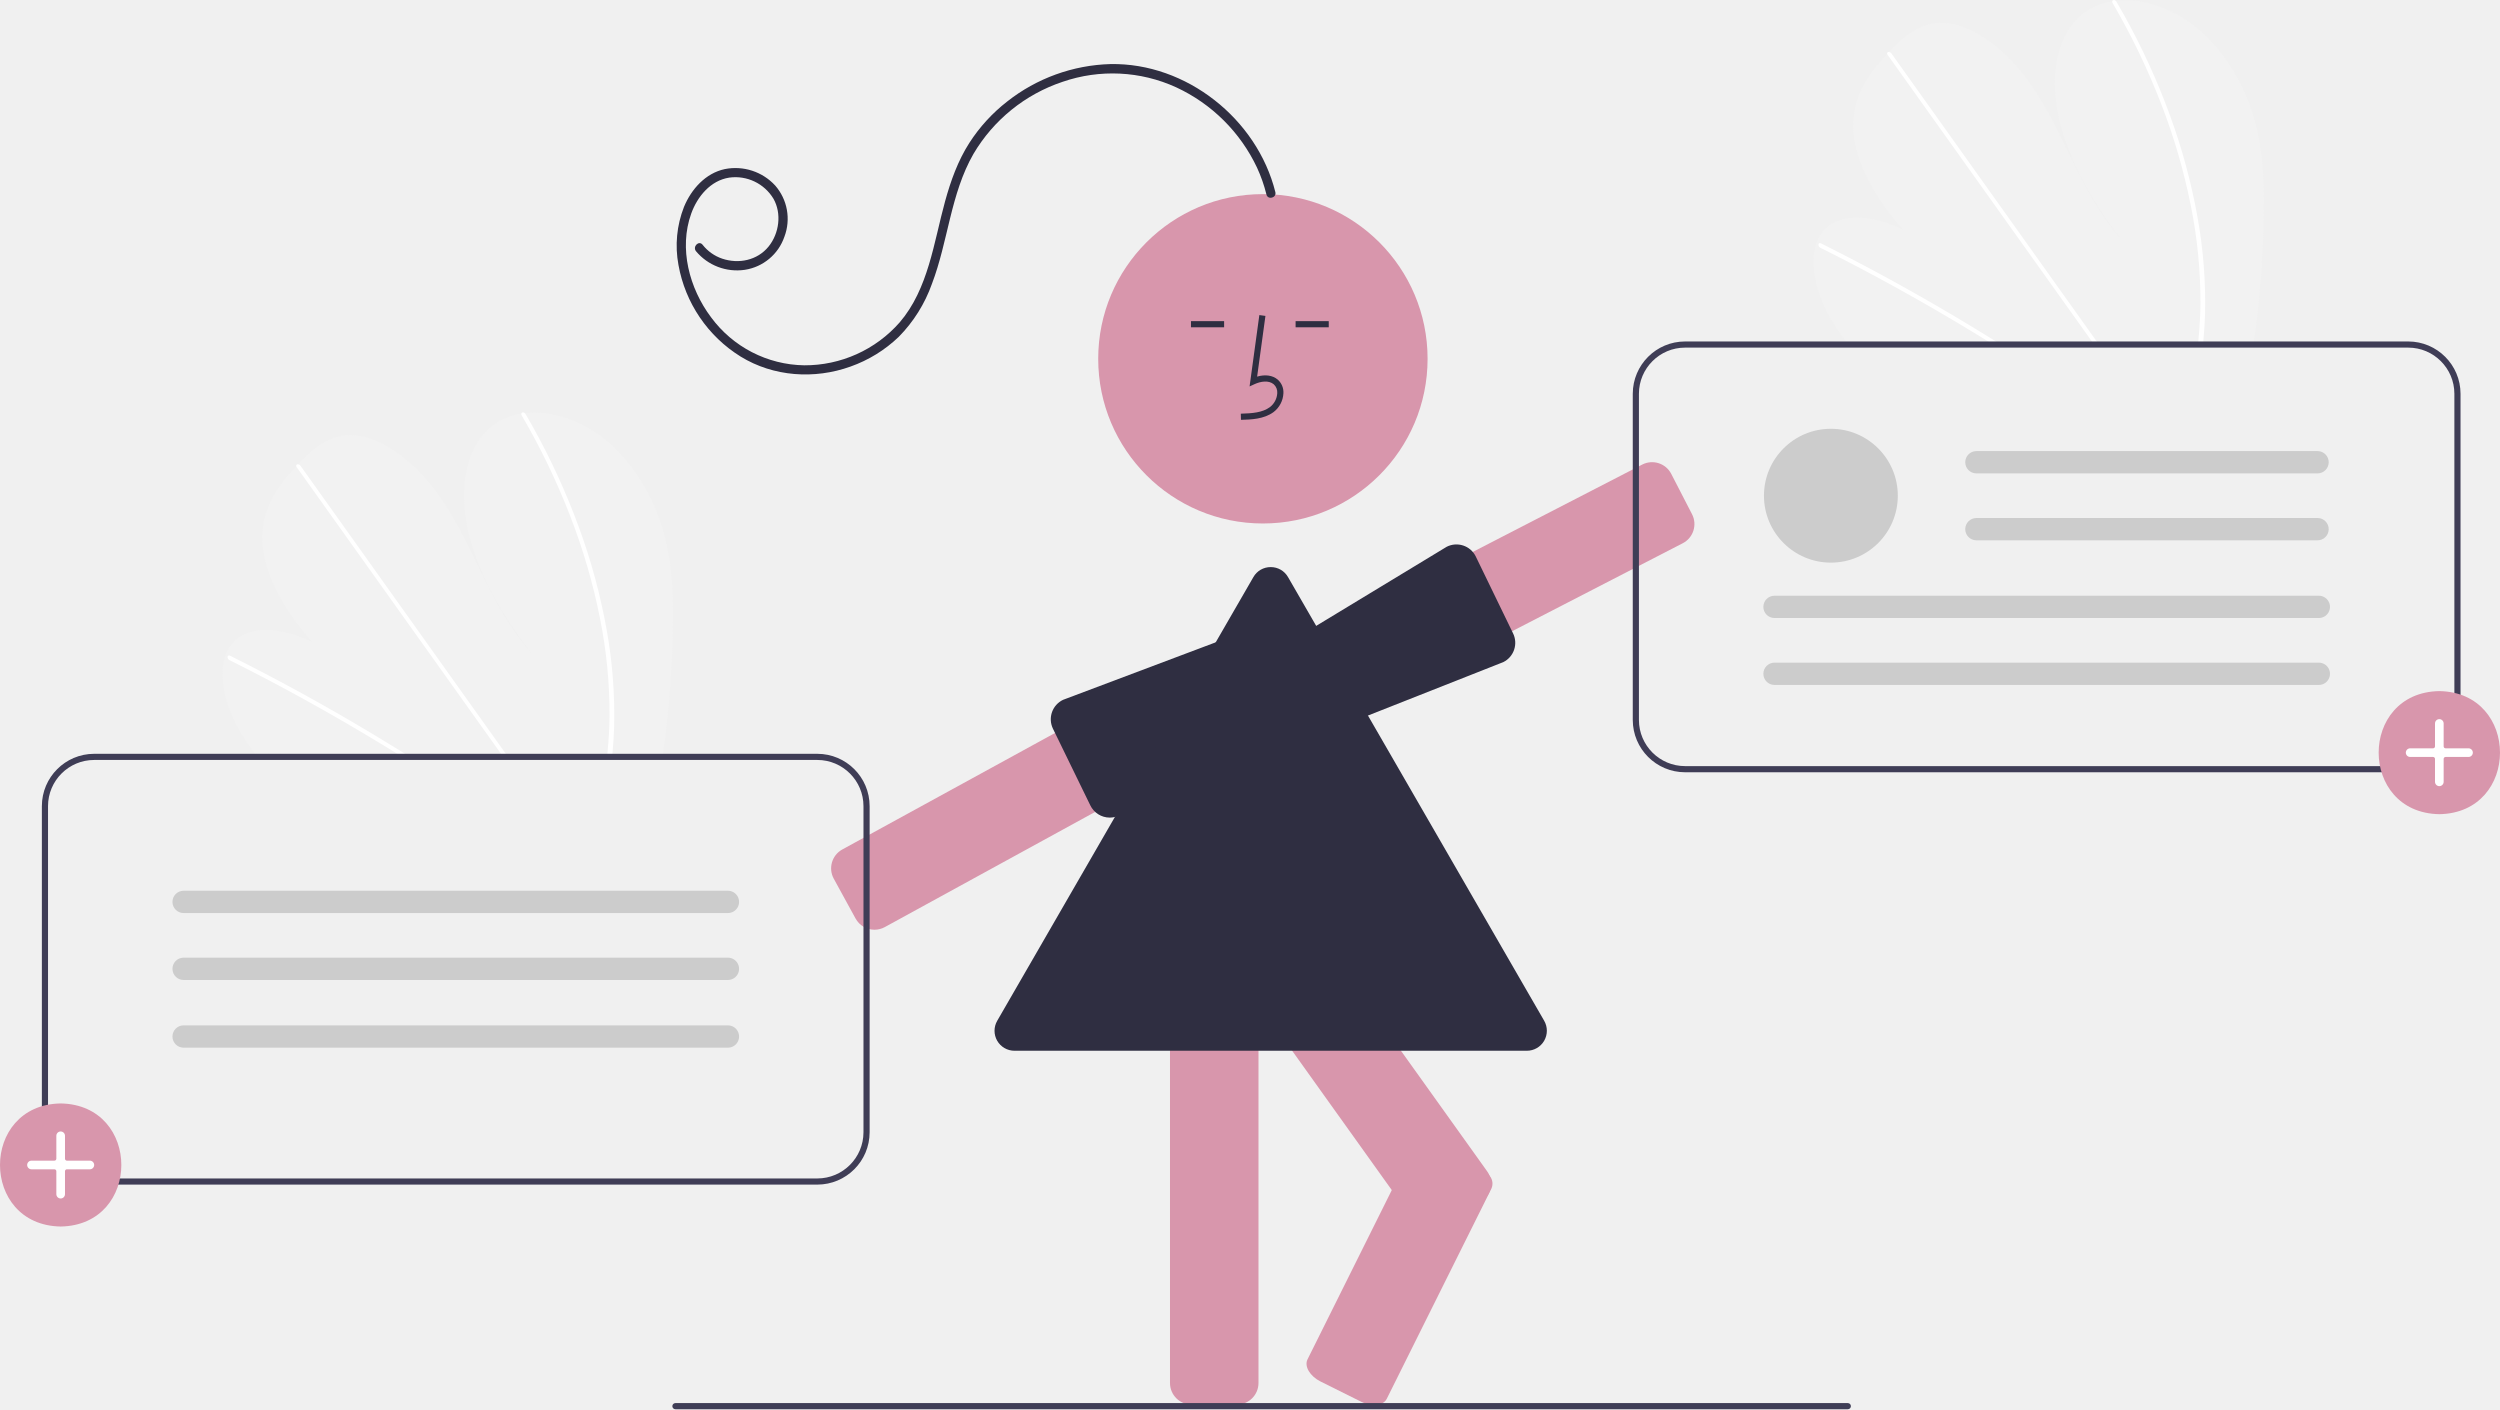
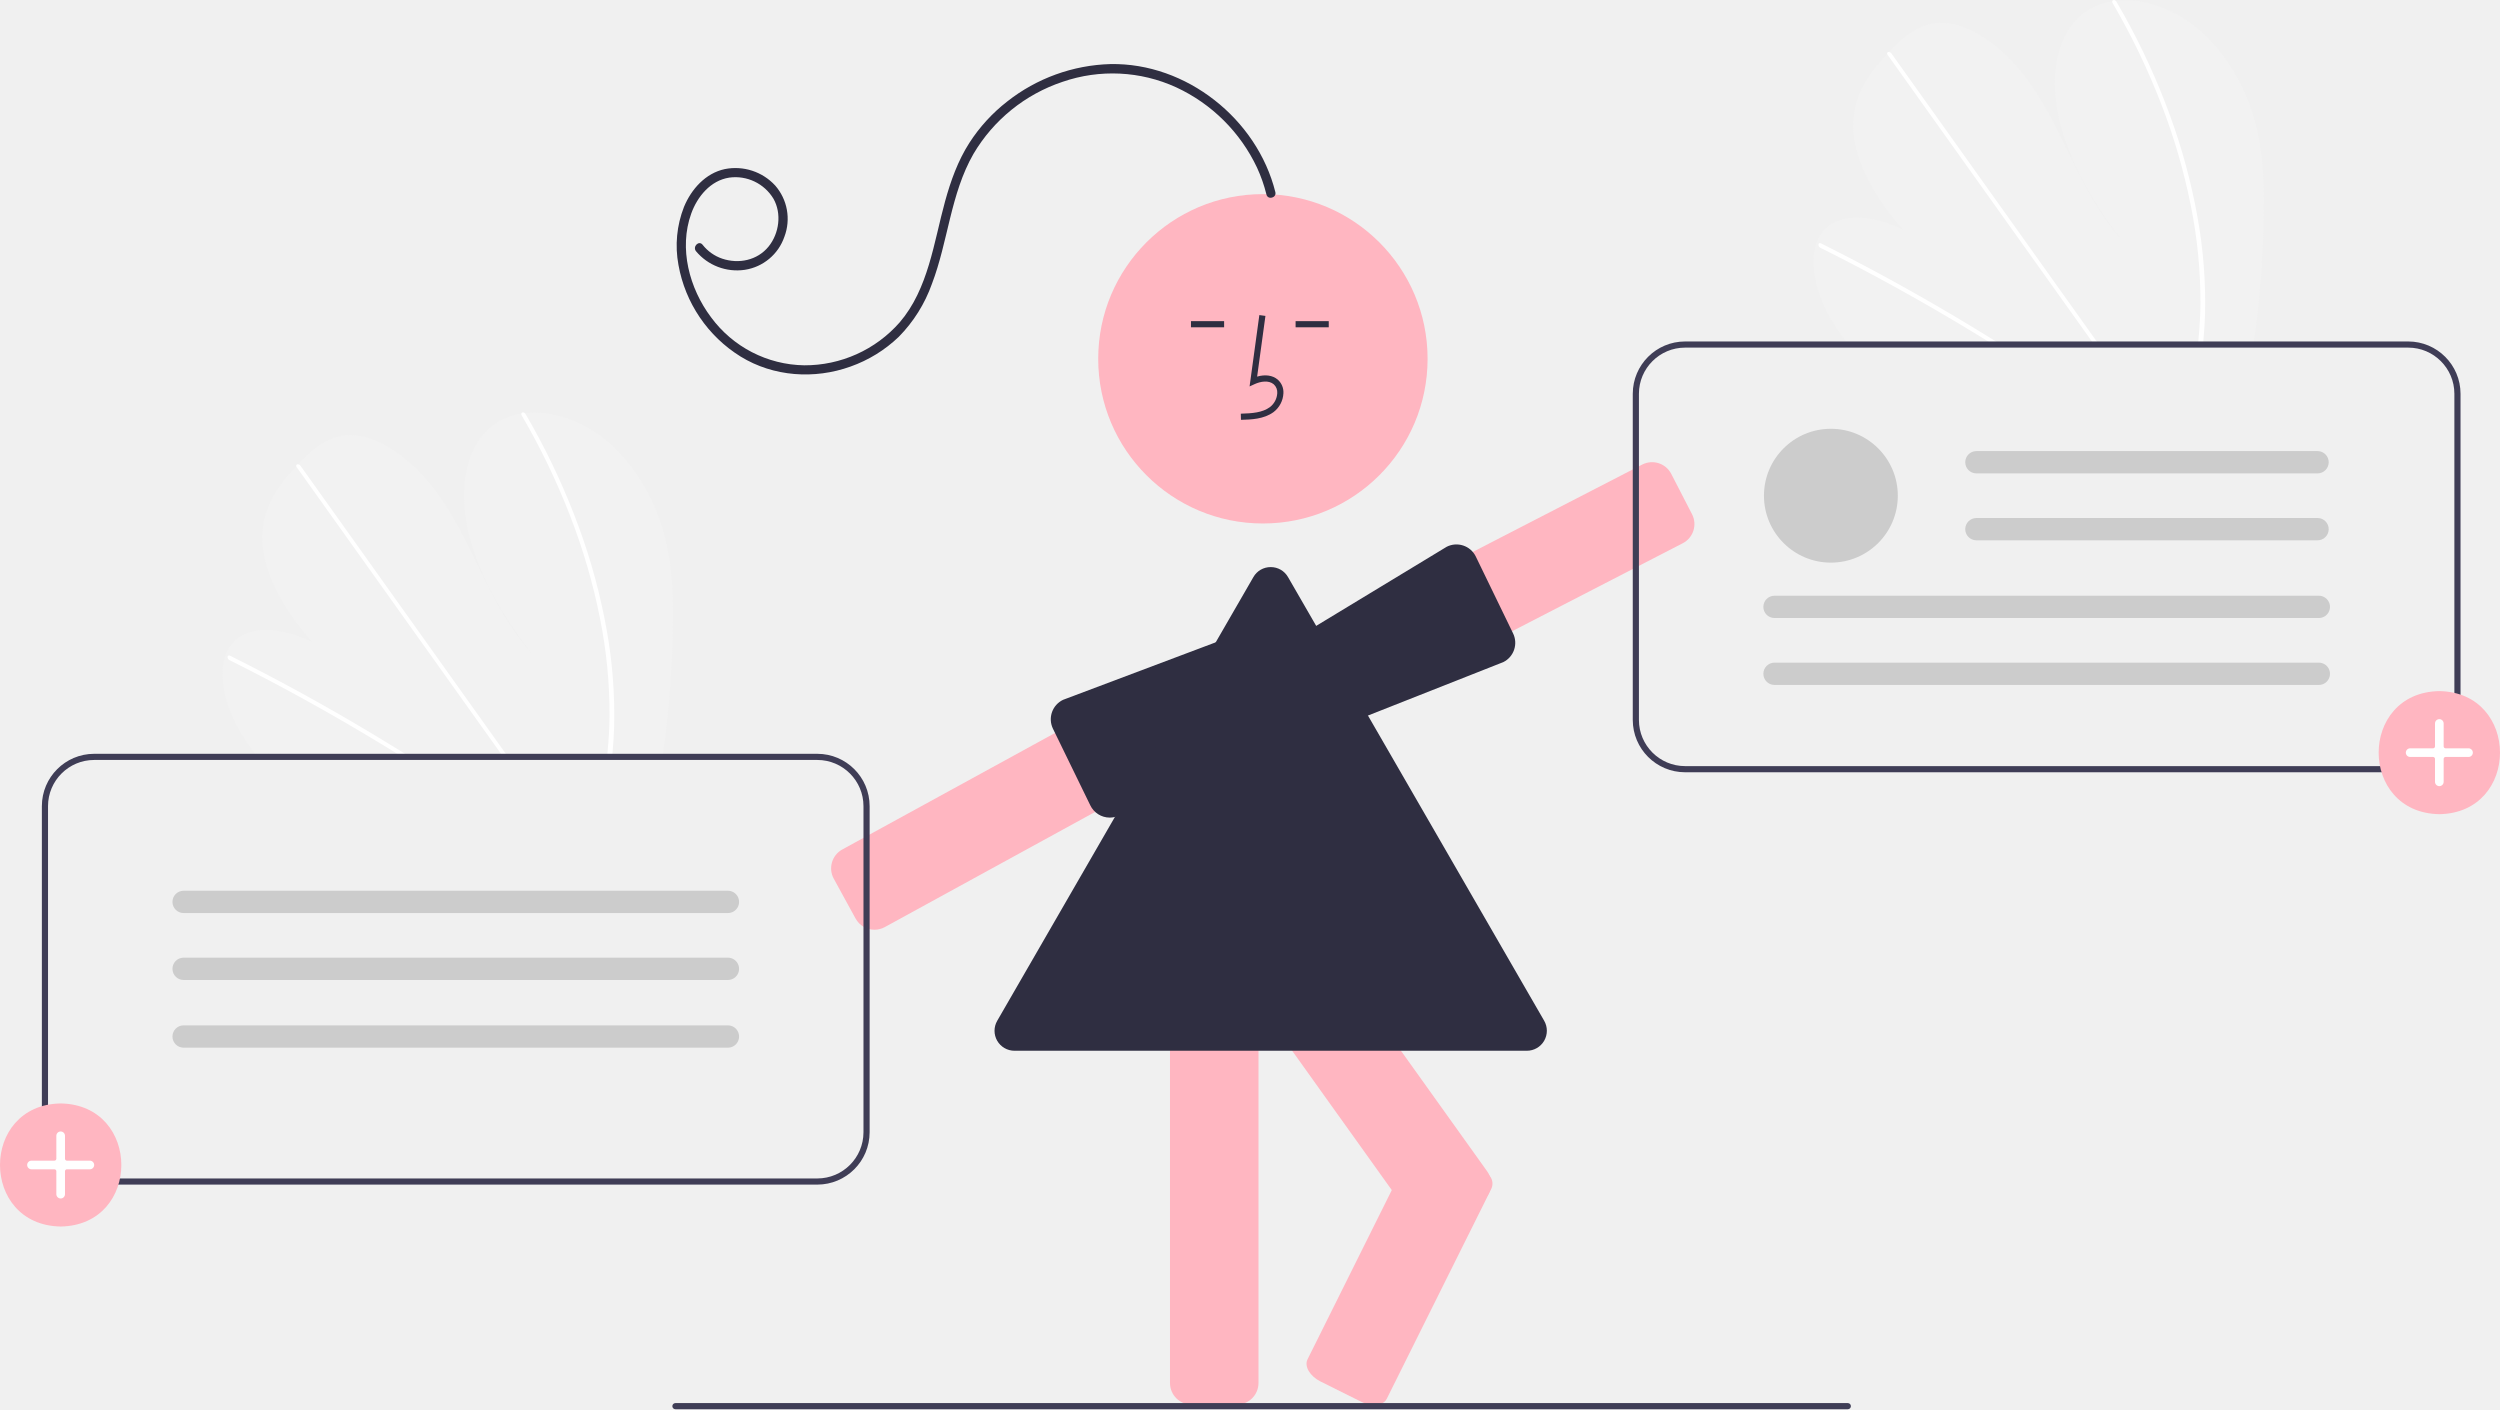
<svg xmlns="http://www.w3.org/2000/svg" id="ab194c26-100c-4f1d-bcc2-b8169530fea8" data-name="Layer 1" width="812.432" height="457.966" viewBox="0 0 812.432 457.966">
  <path d="M929.463,288.968a328.915,328.915,0,0,1-3.101,42.264c-.068.492-.142.984-.21,1.476l-132.42-.74c-.389-.489-.771-.983-1.142-1.483-1.236-1.656-2.395-3.358-3.459-5.12-5.113-8.486-7.453-18.421-5.108-25.276l.042-.107a12.028,12.028,0,0,1,2.348-4.079c5.348-6.02,16.16-5.016,25.972-.157-8.801-9.633-15.808-21.789-16.341-32.64-.522-10.584,5.012-18.144,11.014-24.569.197-.212.394-.419.591-.625.096-.106.197-.206.292-.313,4.683-4.896,10.143-9.723,18.045-9.139,8.667.642,18.276,7.901,25.014,16.361,6.738,8.454,11.215,18.057,15.753,27.429,4.544,9.366,9.46,18.972,16.752,26.978-9.876-12.492-17.839-26.705-20.781-40.529s-.353-27.1,8.449-33.61a20.587,20.587,0,0,1,9.018-3.639c.38-.063.765-.114,1.157-.16,8.148-.927,17.877,1.891,26.154,8.627,9.116,7.417,15.436,18.413,18.58,28.851C929.23,269.205,929.565,279.254,929.463,288.968Z" transform="translate(-193.7841 -221.0168)" fill="#f2f2f2" />
  <path d="M842.827,332.242l-2.532-.014q-1.206-.754-2.423-1.49c-.502-.317-1.011-.622-1.519-.934q-12.599-7.694-25.355-14.761-12.745-7.073-25.617-13.493a1.061,1.061,0,0,1-.61-1.213.306.306,0,0,1,.042-.089c.12-.225.387-.318.778-.126,1.053.528,2.111,1.056,3.164,1.595q12.908,6.531,25.705,13.713,12.788,7.18,25.431,14.993c.177.108.355.221.532.329C841.225,331.248,842.023,331.745,842.827,332.242Z" transform="translate(-193.7841 -221.0168)" fill="#fff" />
  <path d="M875.475,332.424l-1.566-.009c-.353-.494-.7-.988-1.053-1.483Q860.41,313.48,847.97,296.027q-20.373-28.573-40.734-57.146a1.008,1.008,0,0,1-.176-.345c-.116-.422.194-.669.591-.625a1.189,1.189,0,0,1,.827.527q11.422,16.024,22.839,32.036,20.267,28.43,40.528,56.854c.859,1.203,1.718,2.412,2.577,3.614C874.775,331.436,875.128,331.93,875.475,332.424Z" transform="translate(-193.7841 -221.0168)" fill="#fff" />
  <path d="M910.358,323.331c-.08,2.639-.255,5.236-.483,7.808q-.066.738-.133,1.476l-1.643-.009c.05-.492.1-.984.145-1.476.347-3.717.593-7.475.627-11.336a158.147,158.147,0,0,0-3.113-31.878,198.482,198.482,0,0,0-9.643-33.118A227.441,227.441,0,0,0,880.339,222.031a.875.875,0,0,1-.145-.582c.068-.468.691-.607,1.157-.16a1.36,1.36,0,0,1,.236.298q1.137,1.955,2.232,3.921a227.282,227.282,0,0,1,15.1,32.882,197.542,197.542,0,0,1,8.99,33.168A156.023,156.023,0,0,1,910.358,323.331Z" transform="translate(-193.7841 -221.0168)" fill="#fff" />
  <path d="M412.463,422.968a328.915,328.915,0,0,1-3.101,42.264c-.068.492-.142.984-.21,1.476l-132.42-.74c-.389-.489-.771-.983-1.142-1.483-1.236-1.656-2.395-3.358-3.459-5.12-5.113-8.486-7.453-18.421-5.108-25.276l.042-.107a12.028,12.028,0,0,1,2.348-4.079c5.348-6.02,16.16-5.016,25.972-.157-8.801-9.633-15.808-21.789-16.341-32.64-.522-10.584,5.012-18.144,11.014-24.569.197-.212.394-.419.591-.625.096-.106.197-.206.292-.313,4.683-4.896,10.143-9.723,18.045-9.139,8.667.642,18.276,7.901,25.014,16.361,6.738,8.454,11.215,18.057,15.753,27.429,4.544,9.366,9.46,18.972,16.752,26.978-9.876-12.492-17.839-26.705-20.781-40.529s-.353-27.1,8.449-33.61a20.587,20.587,0,0,1,9.018-3.639c.38-.063.765-.114,1.157-.16,8.148-.927,17.877,1.891,26.154,8.627,9.116,7.417,15.436,18.413,18.58,28.851C412.23,403.205,412.565,413.254,412.463,422.968Z" transform="translate(-193.7841 -221.0168)" fill="#f2f2f2" />
  <path d="M325.827,466.242l-2.532-.014q-1.206-.754-2.423-1.49c-.502-.317-1.011-.622-1.519-.934q-12.599-7.694-25.355-14.761-12.745-7.073-25.617-13.493a1.061,1.061,0,0,1-.61-1.213.306.306,0,0,1,.042-.089c.12-.225.387-.318.778-.126,1.053.528,2.111,1.056,3.164,1.595q12.908,6.531,25.705,13.713,12.788,7.18,25.431,14.993c.177.108.355.221.532.329C324.225,465.248,325.023,465.745,325.827,466.242Z" transform="translate(-193.7841 -221.0168)" fill="#fff" />
  <path d="M358.475,466.424l-1.566-.009c-.353-.494-.7-.988-1.053-1.483Q343.41,447.48,330.969,430.027q-20.373-28.573-40.734-57.146a1.008,1.008,0,0,1-.176-.345c-.116-.422.194-.669.591-.625a1.189,1.189,0,0,1,.827.527q11.422,16.024,22.839,32.036,20.267,28.43,40.528,56.854c.859,1.203,1.718,2.412,2.577,3.614C357.775,465.436,358.128,465.93,358.475,466.424Z" transform="translate(-193.7841 -221.0168)" fill="#fff" />
  <path d="M393.358,457.331c-.08,2.639-.255,5.236-.483,7.808q-.066.738-.133,1.476l-1.643-.009c.05-.492.1-.984.145-1.476.347-3.717.593-7.475.627-11.336a158.147,158.147,0,0,0-3.113-31.878,198.482,198.482,0,0,0-9.643-33.118A227.441,227.441,0,0,0,363.339,356.031a.875.875,0,0,1-.145-.582c.068-.468.691-.607,1.157-.16a1.36,1.36,0,0,1,.236.298q1.137,1.955,2.232,3.921a227.282,227.282,0,0,1,15.1,32.882,197.542,197.542,0,0,1,8.99,33.168A156.023,156.023,0,0,1,393.358,457.331Z" transform="translate(-193.7841 -221.0168)" fill="#fff" />
-   <path d="M477.976,523.154a7.006,7.006,0,0,1-6.152-3.637L464.735,506.572a7.007,7.007,0,0,1,2.778-9.502l107.896-59.083a7.007,7.007,0,0,1,9.502,2.777l7.089,12.946a7.007,7.007,0,0,1-2.778,9.501l-107.896,59.083A6.958,6.958,0,0,1,477.976,523.154Z" transform="translate(-193.7841 -221.0168)" fill="#d896ac" />
-   <path d="M628.107,454.703a7.033,7.033,0,0,1-2.144-.337,6.951,6.951,0,0,1-4.092-3.457l-6.763-13.118a7.007,7.007,0,0,1,3.014-9.429l109.337-56.372a7.008,7.008,0,0,1,9.429,3.014l6.763,13.118a7.007,7.007,0,0,1-3.014,9.429L631.301,453.924A6.955,6.955,0,0,1,628.107,454.703Z" transform="translate(-193.7841 -221.0168)" fill="#d896ac" />
+   <path d="M477.976,523.154a7.006,7.006,0,0,1-6.152-3.637L464.735,506.572a7.007,7.007,0,0,1,2.778-9.502l107.896-59.083a7.007,7.007,0,0,1,9.502,2.777l7.089,12.946a7.007,7.007,0,0,1-2.778,9.501l-107.896,59.083A6.958,6.958,0,0,1,477.976,523.154Z" transform="translate(-193.7841 -221.0168)" fill="#ffb6c1" />
+   <path d="M628.107,454.703a7.033,7.033,0,0,1-2.144-.337,6.951,6.951,0,0,1-4.092-3.457l-6.763-13.118a7.007,7.007,0,0,1,3.014-9.429l109.337-56.372a7.008,7.008,0,0,1,9.429,3.014l6.763,13.118a7.007,7.007,0,0,1-3.014,9.429L631.301,453.924A6.955,6.955,0,0,1,628.107,454.703Z" transform="translate(-193.7841 -221.0168)" fill="#ffb6c1" />
  <path d="M626.136,457.877A7.02,7.02,0,0,1,619.865,454.011l-6.621-13.19a6.987,6.987,0,0,1-.542-4.81c.044-.178.095-.357.154-.534h0c.134-.403.279-1.031.448-1.759.537-2.32,1.204-5.208,2.565-5.891l48.043-29.12a6.996,6.996,0,0,1,9.431,3.096l12.119,24.979a7.007,7.007,0,0,1-3.118,9.391l-53.121,20.972A6.856,6.856,0,0,1,626.136,457.877Z" transform="translate(-193.7841 -221.0168)" fill="#2f2e41" />
-   <circle cx="410.408" cy="116.601" r="53.519" fill="#d896ac" />
-   <path d="M595.76,677.464H581a7.008,7.008,0,0,1-7-7V547.45a7.008,7.008,0,0,1,7-7h14.759a7.008,7.008,0,0,1,7,7V670.464A7.008,7.008,0,0,1,595.76,677.464Z" transform="translate(-193.7841 -221.0168)" fill="#d896ac" />
-   <path d="M659.353,621.28a6.996,6.996,0,0,1-5.704-2.926L582.101,518.288a7.007,7.007,0,0,1,1.623-9.766L595.73,499.938a7.007,7.007,0,0,1,9.766,1.623l71.548,100.066a7.008,7.008,0,0,1-1.623,9.766l-12.006,8.585A6.963,6.963,0,0,1,659.353,621.28Z" transform="translate(-193.7841 -221.0168)" fill="#d896ac" />
-   <path d="M640.371,677.606a9.636,9.636,0,0,1-4.228-1.058l-13.213-6.578c-3.455-1.721-5.359-4.942-4.244-7.182l34.053-68.399c1.115-2.239,4.833-2.662,8.289-.942l13.213,6.578a9.319,9.319,0,0,1,3.788,3.292,3.956,3.956,0,0,1,.457,3.889l-34.053,68.399C643.78,676.918,642.234,677.606,640.371,677.606Z" transform="translate(-193.7841 -221.0168)" fill="#d896ac" />
+   <circle cx="410.408" cy="116.601" r="53.519" fill="#ffb6c1" />
+   <path d="M595.76,677.464H581a7.008,7.008,0,0,1-7-7V547.45a7.008,7.008,0,0,1,7-7h14.759a7.008,7.008,0,0,1,7,7V670.464A7.008,7.008,0,0,1,595.76,677.464Z" transform="translate(-193.7841 -221.0168)" fill="#ffb6c1" />
+   <path d="M659.353,621.28a6.996,6.996,0,0,1-5.704-2.926L582.101,518.288a7.007,7.007,0,0,1,1.623-9.766L595.73,499.938a7.007,7.007,0,0,1,9.766,1.623l71.548,100.066a7.008,7.008,0,0,1-1.623,9.766l-12.006,8.585A6.963,6.963,0,0,1,659.353,621.28Z" transform="translate(-193.7841 -221.0168)" fill="#ffb6c1" />
+   <path d="M640.371,677.606a9.636,9.636,0,0,1-4.228-1.058l-13.213-6.578c-3.455-1.721-5.359-4.942-4.244-7.182l34.053-68.399c1.115-2.239,4.833-2.662,8.289-.942l13.213,6.578a9.319,9.319,0,0,1,3.788,3.292,3.956,3.956,0,0,1,.457,3.889l-34.053,68.399C643.78,676.918,642.234,677.606,640.371,677.606Z" transform="translate(-193.7841 -221.0168)" fill="#ffb6c1" />
  <path d="M554.418,486.717a7.021,7.021,0,0,1-6.332-4.02l-12.157-24.946a6.999,6.999,0,0,1,3.35-9.32l52.646-19.833c1.341-.635,4.024.625,6.181,1.635.677.317,1.261.591,1.661.735.175.063.347.133.515.209h0a6.988,6.988,0,0,1,3.448,3.397l6.285,13.354a7.009,7.009,0,0,1-3.353,9.315l-49.223,28.787A7.058,7.058,0,0,1,554.418,486.717Z" transform="translate(-193.7841 -221.0168)" fill="#2f2e41" />
  <path d="M597.068,357.454l-.056-2c3.721-.104,7.001-.337,9.466-2.138a6.148,6.148,0,0,0,2.381-4.528,3.514,3.514,0,0,0-1.153-2.895c-1.636-1.382-4.269-.935-6.188-.055l-1.655.759,3.173-23.19,1.981.271-2.699,19.727c2.607-.767,5.023-.437,6.678.961a5.471,5.471,0,0,1,1.86,4.492,8.133,8.133,0,0,1-3.2,6.073C604.491,357.246,600.375,357.362,597.068,357.454Z" transform="translate(-193.7841 -221.0168)" fill="#2f2e41" />
  <rect x="421.034" y="104.363" width="10.771" height="2" fill="#2f2e41" />
  <rect x="387.034" y="104.363" width="10.771" height="2" fill="#2f2e41" />
  <path d="M689.969,562.483H523.488a6.486,6.486,0,0,1-5.629-9.75L601.099,408.556a6.434,6.434,0,0,1,5.629-3.25h0a6.434,6.434,0,0,1,5.629,3.25l83.241,144.177a6.5,6.5,0,0,1-5.629,9.75Z" transform="translate(-193.7841 -221.0168)" fill="#2f2e41" />
  <path d="M794.276,678.983h-381a1,1,0,1,1,0-2h381a1,1,0,0,1,0,2Z" transform="translate(-193.7841 -221.0168)" fill="#3f3d56" />
  <path d="M608.237,283.44c-5.935-23.789-28.939-42.055-53.589-41.601a56.772,56.772,0,0,0-33.558,12.168,54.245,54.245,0,0,0-12.306,13.465c-3.715,5.798-6.048,12.343-7.869,18.949-3.68,13.348-5.414,28.452-14.753,39.352a41.015,41.015,0,0,1-31.033,13.961,38.318,38.318,0,0,1-30.295-15.643c-7.029-9.372-10.49-22.333-6.429-33.643,1.993-5.55,6.278-10.793,12.406-11.718a14.462,14.462,0,0,1,14.318,6.854c2.756,4.836,1.875,11.289-1.578,15.554-3.637,4.493-9.715,5.737-15.075,3.932a13.698,13.698,0,0,1-6.376-4.523c-1.199-1.514-3.323.609-2.137,2.107a17.341,17.341,0,0,0,15.839,6.051,16.189,16.189,0,0,0,12.9-10.78,16.438,16.438,0,0,0-2.999-16.615,17.59,17.59,0,0,0-16.339-5.353c-6.328,1.34-10.924,6.544-13.309,12.312a34.359,34.359,0,0,0-1.789,18.849,44.163,44.163,0,0,0,20.215,29.781c10.669,6.551,23.985,7.452,35.689,3.244a43.738,43.738,0,0,0,15.669-9.648,46.894,46.894,0,0,0,10.793-17.225c5.277-13.816,6.05-29.277,13.516-42.264A53.188,53.188,0,0,1,539.078,247.61a49.736,49.736,0,0,1,36.911,1.772,54.31,54.31,0,0,1,26.293,26.107,48.615,48.615,0,0,1,3.057,8.729c.468,1.877,3.365,1.098,2.898-.777Z" transform="translate(-193.7841 -221.0168)" fill="#2f2e41" />
  <path d="M976.39,471.983h-235a17.019,17.019,0,0,1-17-17v-106a17.019,17.019,0,0,1,17-17h235a17.019,17.019,0,0,1,17,17v106A17.019,17.019,0,0,1,976.39,471.983Zm-235-138a15.017,15.017,0,0,0-15,15v106a15.017,15.017,0,0,0,15,15h235a15.017,15.017,0,0,0,15-15v-106a15.017,15.017,0,0,0-15-15Z" transform="translate(-193.7841 -221.0168)" fill="#3f3d56" />
  <circle id="bbcca127-9e59-4001-a5e0-206590d8bff8" data-name="a50d232f-7710-43e4-8fa9-6ef0443fc454" cx="594.987" cy="161.091" r="21.748" fill="#ccc" />
  <path id="e9da090a-4f8c-43a8-876d-bcf0a4f301e3" data-name="e49b4965-a9e9-4371-9134-194e44e65c31" d="M835.999,367.609a3.625,3.625,0,0,0,0,7.249h110.878a3.625,3.625,0,0,0,.119-7.249q-.059-.001-.119,0Z" transform="translate(-193.7841 -221.0168)" fill="#ccc" />
  <path id="b50338f9-d267-4996-8bf7-ac3d8f49070f" data-name="abc4586a-ac92-4255-aae6-84f53baad571" d="M835.999,389.357a3.625,3.625,0,0,0,0,7.249h110.878a3.625,3.625,0,0,0,.119-7.249q-.059-.001-.119,0Z" transform="translate(-193.7841 -221.0168)" fill="#ccc" />
  <path id="e73ee58f-0bff-4d2a-854f-43aadef532f3" data-name="e49b4965-a9e9-4371-9134-194e44e65c31" d="M770.391,414.609a3.625,3.625,0,0,0,0,7.249h176.878a3.625,3.625,0,1,0,.119-7.249q-.059-.001-.119,0Z" transform="translate(-193.7841 -221.0168)" fill="#ccc" />
  <path id="a71626ea-3ef2-475c-92dc-ce03b5d98f88" data-name="abc4586a-ac92-4255-aae6-84f53baad571" d="M770.391,436.357a3.625,3.625,0,0,0,0,7.249h176.878a3.625,3.625,0,1,0,.119-7.249q-.059-.001-.119,0Z" transform="translate(-193.7841 -221.0168)" fill="#ccc" />
-   <path d="M986.5,445.605c26.29.449,26.286,39.555-.001,40C960.21,485.156,960.214,446.05,986.5,445.605Z" transform="translate(-193.7841 -221.0168)" fill="#d896ac" />
+   <path d="M986.5,445.605c26.29.449,26.286,39.555-.001,40C960.21,485.156,960.214,446.05,986.5,445.605Z" transform="translate(-193.7841 -221.0168)" fill="#ffb6c1" />
  <path d="M986.5,476.495a1.407,1.407,0,0,1-1.406-1.406v-7.452a.627.627,0,0,0-.626-.627H977.016a1.406,1.406,0,0,1,0-2.812h7.452a.627.627,0,0,0,.626-.626v-7.453a1.405,1.405,0,0,1,2.811,0v7.453a.627.627,0,0,0,.626.626h7.452a1.406,1.406,0,0,1,0,2.812h-7.452a.627.627,0,0,0-.626.627v7.452A1.407,1.407,0,0,1,986.5,476.495Z" transform="translate(-193.7841 -221.0168)" fill="#fff" />
  <path d="M459.39,605.983h-235a17.019,17.019,0,0,1-17-17v-106a17.019,17.019,0,0,1,17-17h235a17.019,17.019,0,0,1,17,17v106A17.019,17.019,0,0,1,459.39,605.983Zm-235-138a15.017,15.017,0,0,0-15,15v106a15.017,15.017,0,0,0,15,15h235a15.017,15.017,0,0,0,15-15v-106a15.017,15.017,0,0,0-15-15Z" transform="translate(-193.7841 -221.0168)" fill="#3f3d56" />
  <path id="ecf93b7f-be09-422e-afbf-80018d7f0d55" data-name="e49b4965-a9e9-4371-9134-194e44e65c31" d="M253.391,510.485a3.625,3.625,0,0,0,0,7.249h176.878a3.625,3.625,0,1,0,.119-7.249q-.059-.001-.119,0Z" transform="translate(-193.7841 -221.0168)" fill="#ccc" />
  <path id="b0602f4a-66cd-4d7a-b0a7-046c73c9962a" data-name="abc4586a-ac92-4255-aae6-84f53baad571" d="M253.391,532.233a3.625,3.625,0,0,0,0,7.249h176.878a3.625,3.625,0,1,0,.119-7.249q-.059-.001-.119,0Z" transform="translate(-193.7841 -221.0168)" fill="#ccc" />
  <path id="a1984a5c-edd7-4811-b4da-a016d2274011" data-name="abc4586a-ac92-4255-aae6-84f53baad571" d="M253.391,554.233a3.625,3.625,0,0,0,0,7.249h176.878a3.625,3.625,0,1,0,.119-7.249q-.059-.001-.119,0Z" transform="translate(-193.7841 -221.0168)" fill="#ccc" />
-   <path d="M213.5,579.605c26.29.449,26.286,39.555-.001,40C187.21,619.156,187.214,580.05,213.5,579.605Z" transform="translate(-193.7841 -221.0168)" fill="#d896ac" />
+   <path d="M213.5,579.605c26.29.449,26.286,39.555-.001,40C187.21,619.156,187.214,580.05,213.5,579.605Z" transform="translate(-193.7841 -221.0168)" fill="#ffb6c1" />
  <path d="M213.5,610.495a1.407,1.407,0,0,1-1.406-1.406v-7.452a.627.627,0,0,0-.626-.627H204.016a1.406,1.406,0,0,1,0-2.812h7.452a.627.627,0,0,0,.626-.626v-7.453a1.405,1.405,0,0,1,2.811,0v7.453a.627.627,0,0,0,.626.626h7.452a1.406,1.406,0,0,1,0,2.812h-7.452a.627.627,0,0,0-.626.627v7.452A1.407,1.407,0,0,1,213.5,610.495Z" transform="translate(-193.7841 -221.0168)" fill="#fff" />
</svg>
